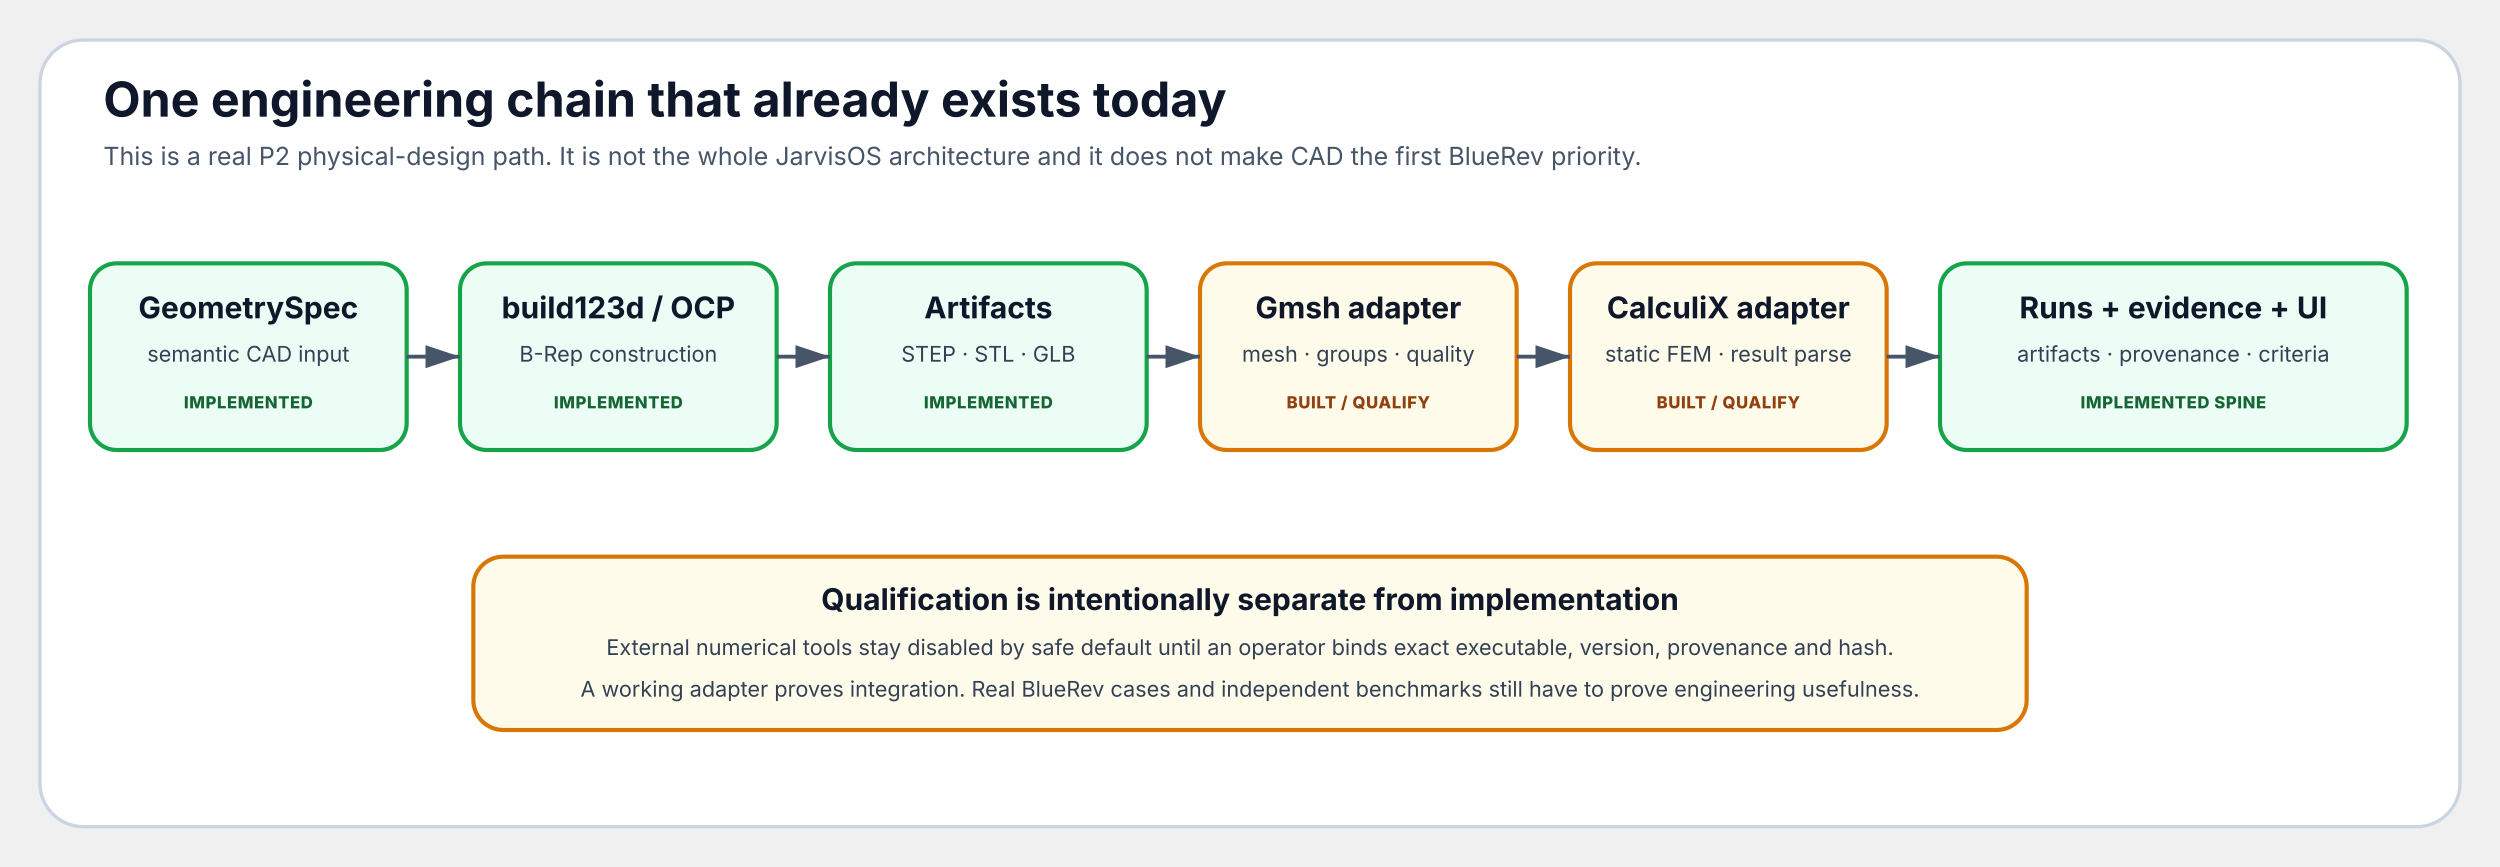
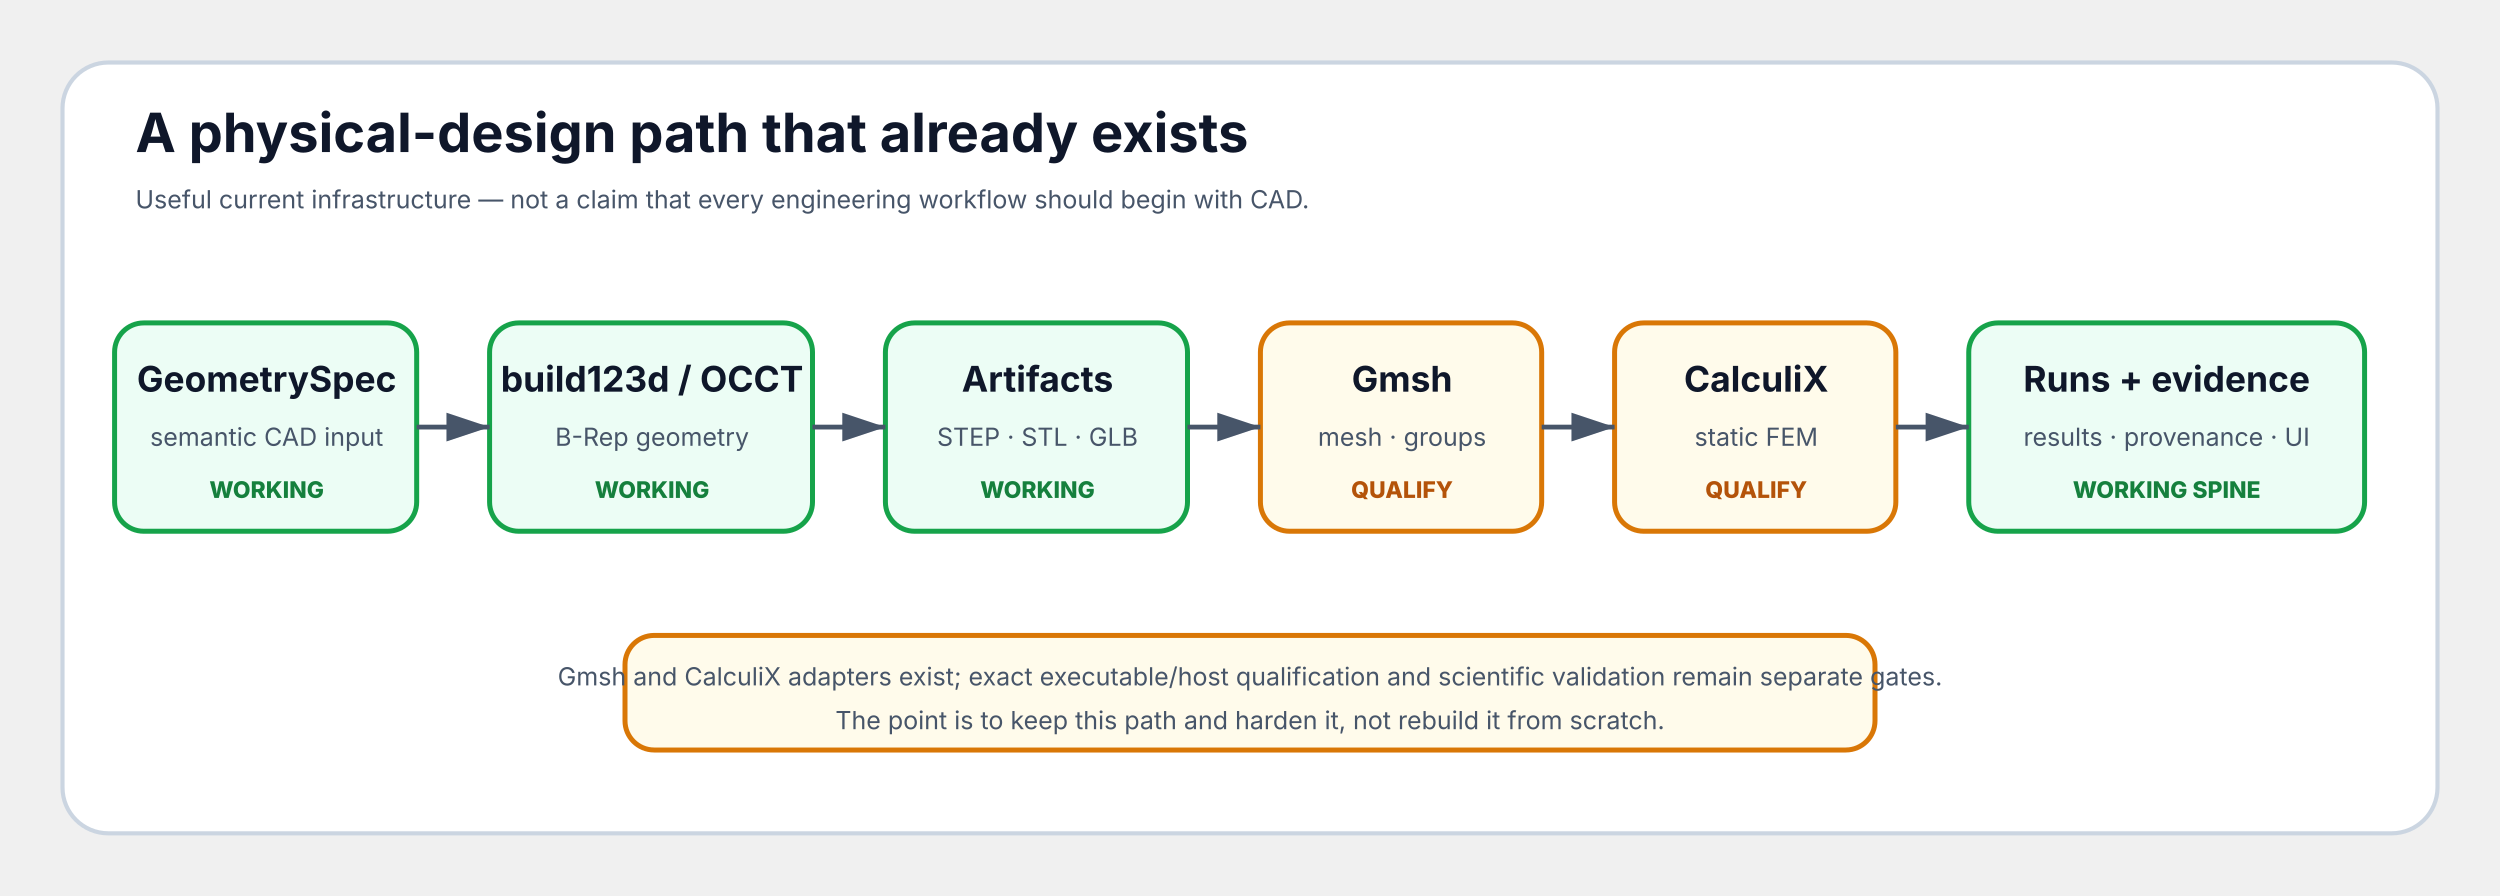
- <svg xmlns="http://www.w3.org/2000/svg" width="1500" height="520" viewBox="0 0 1500 520" role="img" aria-labelledby="title desc">
+ <svg xmlns="http://www.w3.org/2000/svg" width="1200" height="430" viewBox="0 0 1200 430" role="img" aria-labelledby="title desc">
  <defs>
    <marker id="arrow" markerWidth="10" markerHeight="10" refX="9" refY="3" orient="auto">
      <path d="M0,0 L0,6 L9,3 z" fill="#475569" />
    </marker>
-     <style>
-       .canvas{fill:#ffffff;stroke:#cbd5e1;stroke-width:2}.implemented{fill:#ecfdf5;stroke:#16a34a;stroke-width:2.5}.partial{fill:#fffbeb;stroke:#d97706;stroke-width:2.5}.title{font-family:system-ui,-apple-system,"Segoe UI",sans-serif;fill:#0f172a;font-size:29px;font-weight:750}.subtitle{font-family:system-ui,-apple-system,"Segoe UI",sans-serif;fill:#475569;font-size:15px}.h2{font-family:system-ui,-apple-system,"Segoe UI",sans-serif;fill:#0f172a;font-size:18px;font-weight:700}.body{font-family:system-ui,-apple-system,"Segoe UI",sans-serif;fill:#334155;font-size:13px}.tiny{font-family:system-ui,-apple-system,"Segoe UI",sans-serif;fill:#475569;font-size:11px}.chip{font-family:system-ui,-apple-system,"Segoe UI",sans-serif;font-size:10px;font-weight:800;letter-spacing:.35px}.line{stroke:#475569;stroke-width:2.3;fill:none;marker-end:url(#arrow)}
-     </style>
+     <style>.frame{fill:#fff;stroke:#cbd5e1;stroke-width:2}.implemented{fill:#ecfdf5;stroke:#16a34a;stroke-width:2.4}.partial{fill:#fffbeb;stroke:#d97706;stroke-width:2.4}.title{font-family:system-ui,-apple-system,"Segoe UI",sans-serif;fill:#0f172a;font-size:26px;font-weight:750}.boxTitle{font-family:system-ui,-apple-system,"Segoe UI",sans-serif;fill:#0f172a;font-size:17px;font-weight:700}.sub{font-family:system-ui,-apple-system,"Segoe UI",sans-serif;fill:#475569;font-size:12px}.tag{font-family:system-ui,-apple-system,"Segoe UI",sans-serif;font-size:11px;font-weight:800}.line{stroke:#475569;stroke-width:2.3;fill:none;marker-end:url(#arrow)}</style>
  </defs>
-   <rect x="24" y="24" width="1452" height="472" rx="26" class="canvas" />
-   <text x="62" y="70" class="title">One engineering chain that already exists today</text>
-   <text x="62" y="99" class="subtitle">This is a real P2 physical-design path. It is not the whole JarvisOS architecture and it does not make CAD the first BlueRev priority.</text>
-   <rect x="54" y="158" width="190" height="112" rx="16" class="implemented" />
-   <text x="149" y="191" text-anchor="middle" class="h2">GeometrySpec</text>
-   <text x="149" y="217" text-anchor="middle" class="body">semantic CAD input</text>
-   <text x="149" y="245" text-anchor="middle" class="chip" fill="#166534">IMPLEMENTED</text>
-   <rect x="276" y="158" width="190" height="112" rx="16" class="implemented" />
-   <text x="371" y="191" text-anchor="middle" class="h2">build123d / OCP</text>
-   <text x="371" y="217" text-anchor="middle" class="body">B-Rep construction</text>
-   <text x="371" y="245" text-anchor="middle" class="chip" fill="#166534">IMPLEMENTED</text>
-   <rect x="498" y="158" width="190" height="112" rx="16" class="implemented" />
-   <text x="593" y="191" text-anchor="middle" class="h2">Artifacts</text>
-   <text x="593" y="217" text-anchor="middle" class="body">STEP · STL · GLB</text>
-   <text x="593" y="245" text-anchor="middle" class="chip" fill="#166534">IMPLEMENTED</text>
-   <rect x="720" y="158" width="190" height="112" rx="16" class="partial" />
-   <text x="815" y="191" text-anchor="middle" class="h2">Gmsh adapter</text>
-   <text x="815" y="217" text-anchor="middle" class="body">mesh · groups · quality</text>
-   <text x="815" y="245" text-anchor="middle" class="chip" fill="#92400e">BUILT / QUALIFY</text>
-   <rect x="942" y="158" width="190" height="112" rx="16" class="partial" />
-   <text x="1037" y="191" text-anchor="middle" class="h2">CalculiX adapter</text>
-   <text x="1037" y="217" text-anchor="middle" class="body">static FEM · result parse</text>
-   <text x="1037" y="245" text-anchor="middle" class="chip" fill="#92400e">BUILT / QUALIFY</text>
-   <rect x="1164" y="158" width="280" height="112" rx="16" class="implemented" />
-   <text x="1304" y="191" text-anchor="middle" class="h2">Runs + evidence + UI</text>
-   <text x="1304" y="217" text-anchor="middle" class="body">artifacts · provenance · criteria</text>
-   <text x="1304" y="245" text-anchor="middle" class="chip" fill="#166534">IMPLEMENTED SPINE</text>
-   <path d="M244 214 H276" class="line" />
-   <path d="M466 214 H498" class="line" />
-   <path d="M688 214 H720" class="line" />
-   <path d="M910 214 H942" class="line" />
-   <path d="M1132 214 H1164" class="line" />
-   <rect x="284" y="334" width="932" height="104" rx="18" class="partial" />
-   <text x="750" y="366" text-anchor="middle" class="h2">Qualification is intentionally separate from implementation</text>
-   <text x="750" y="393" text-anchor="middle" class="body">External numerical tools stay disabled by safe default until an operator binds exact executable, version, provenance and hash.</text>
-   <text x="750" y="418" text-anchor="middle" class="body">A working adapter proves integration. Real BlueRev cases and independent benchmarks still have to prove engineering usefulness.</text>
+   <rect x="30" y="30" width="1140" height="370" rx="22" class="frame" />
+   <text x="65" y="73" class="title">A physical-design path that already exists</text>
+   <text x="65" y="100" class="sub">Useful current infrastructure — not a claim that every engineering workflow should begin with CAD.</text>
+   <rect x="55" y="155" width="145" height="100" rx="14" class="implemented" />
+   <text x="128" y="188" text-anchor="middle" class="boxTitle">GeometrySpec</text>
+   <text x="128" y="214" text-anchor="middle" class="sub">semantic CAD input</text>
+   <text x="128" y="239" text-anchor="middle" class="tag" fill="#15803d">WORKING</text>
+   <rect x="235" y="155" width="155" height="100" rx="14" class="implemented" />
+   <text x="313" y="188" text-anchor="middle" class="boxTitle">build123d / OCCT</text>
+   <text x="313" y="214" text-anchor="middle" class="sub">B-Rep geometry</text>
+   <text x="313" y="239" text-anchor="middle" class="tag" fill="#15803d">WORKING</text>
+   <rect x="425" y="155" width="145" height="100" rx="14" class="implemented" />
+   <text x="498" y="188" text-anchor="middle" class="boxTitle">Artifacts</text>
+   <text x="498" y="214" text-anchor="middle" class="sub">STEP · STL · GLB</text>
+   <text x="498" y="239" text-anchor="middle" class="tag" fill="#15803d">WORKING</text>
+   <rect x="605" y="155" width="135" height="100" rx="14" class="partial" />
+   <text x="673" y="188" text-anchor="middle" class="boxTitle">Gmsh</text>
+   <text x="673" y="214" text-anchor="middle" class="sub">mesh · groups</text>
+   <text x="673" y="239" text-anchor="middle" class="tag" fill="#b45309">QUALIFY</text>
+   <rect x="775" y="155" width="135" height="100" rx="14" class="partial" />
+   <text x="843" y="188" text-anchor="middle" class="boxTitle">CalculiX</text>
+   <text x="843" y="214" text-anchor="middle" class="sub">static FEM</text>
+   <text x="843" y="239" text-anchor="middle" class="tag" fill="#b45309">QUALIFY</text>
+   <rect x="945" y="155" width="190" height="100" rx="14" class="implemented" />
+   <text x="1040" y="188" text-anchor="middle" class="boxTitle">Runs + evidence</text>
+   <text x="1040" y="214" text-anchor="middle" class="sub">results · provenance · UI</text>
+   <text x="1040" y="239" text-anchor="middle" class="tag" fill="#15803d">WORKING SPINE</text>
+   <path d="M200 205 H235" class="line" />
+   <path d="M390 205 H425" class="line" />
+   <path d="M570 205 H605" class="line" />
+   <path d="M740 205 H775" class="line" />
+   <path d="M910 205 H945" class="line" />
+   <rect x="300" y="305" width="600" height="55" rx="14" class="partial" />
+   <text x="600" y="329" text-anchor="middle" class="sub">Gmsh and CalculiX adapters exist; exact executable/host qualification and scientific validation remain separate gates.</text>
+   <text x="600" y="350" text-anchor="middle" class="sub">The point is to keep this path and harden it, not rebuild it from scratch.</text>
</svg>
